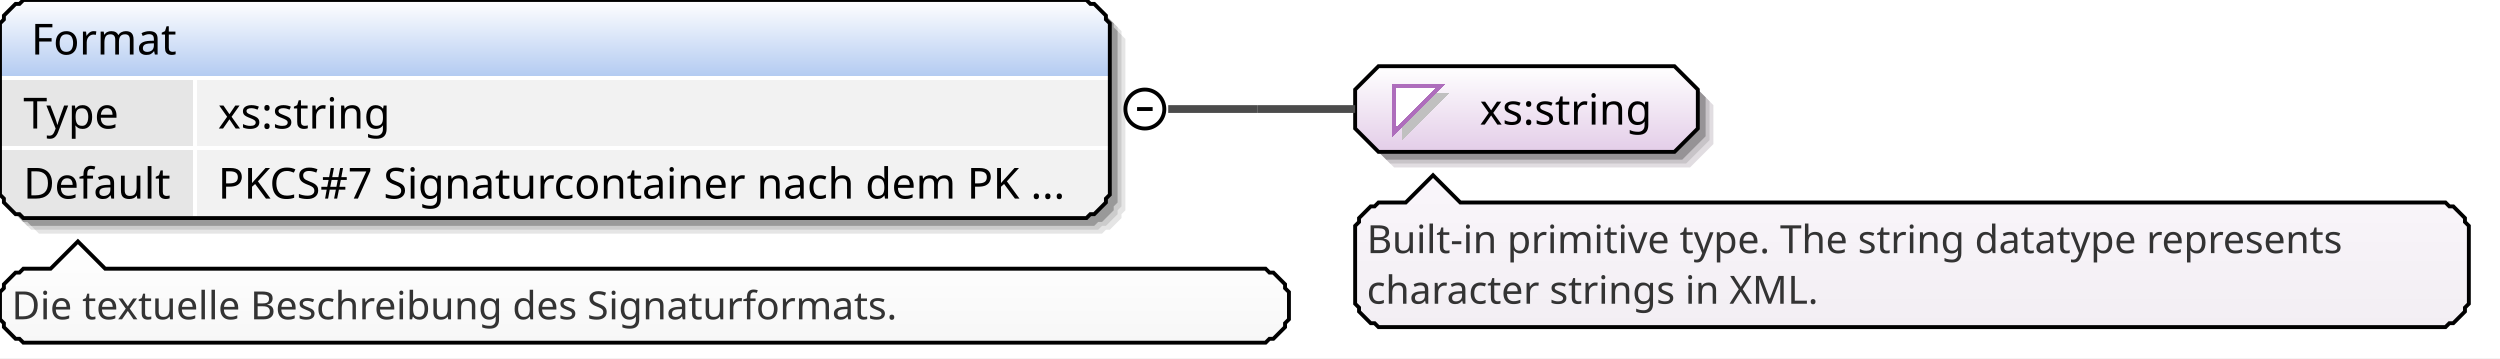
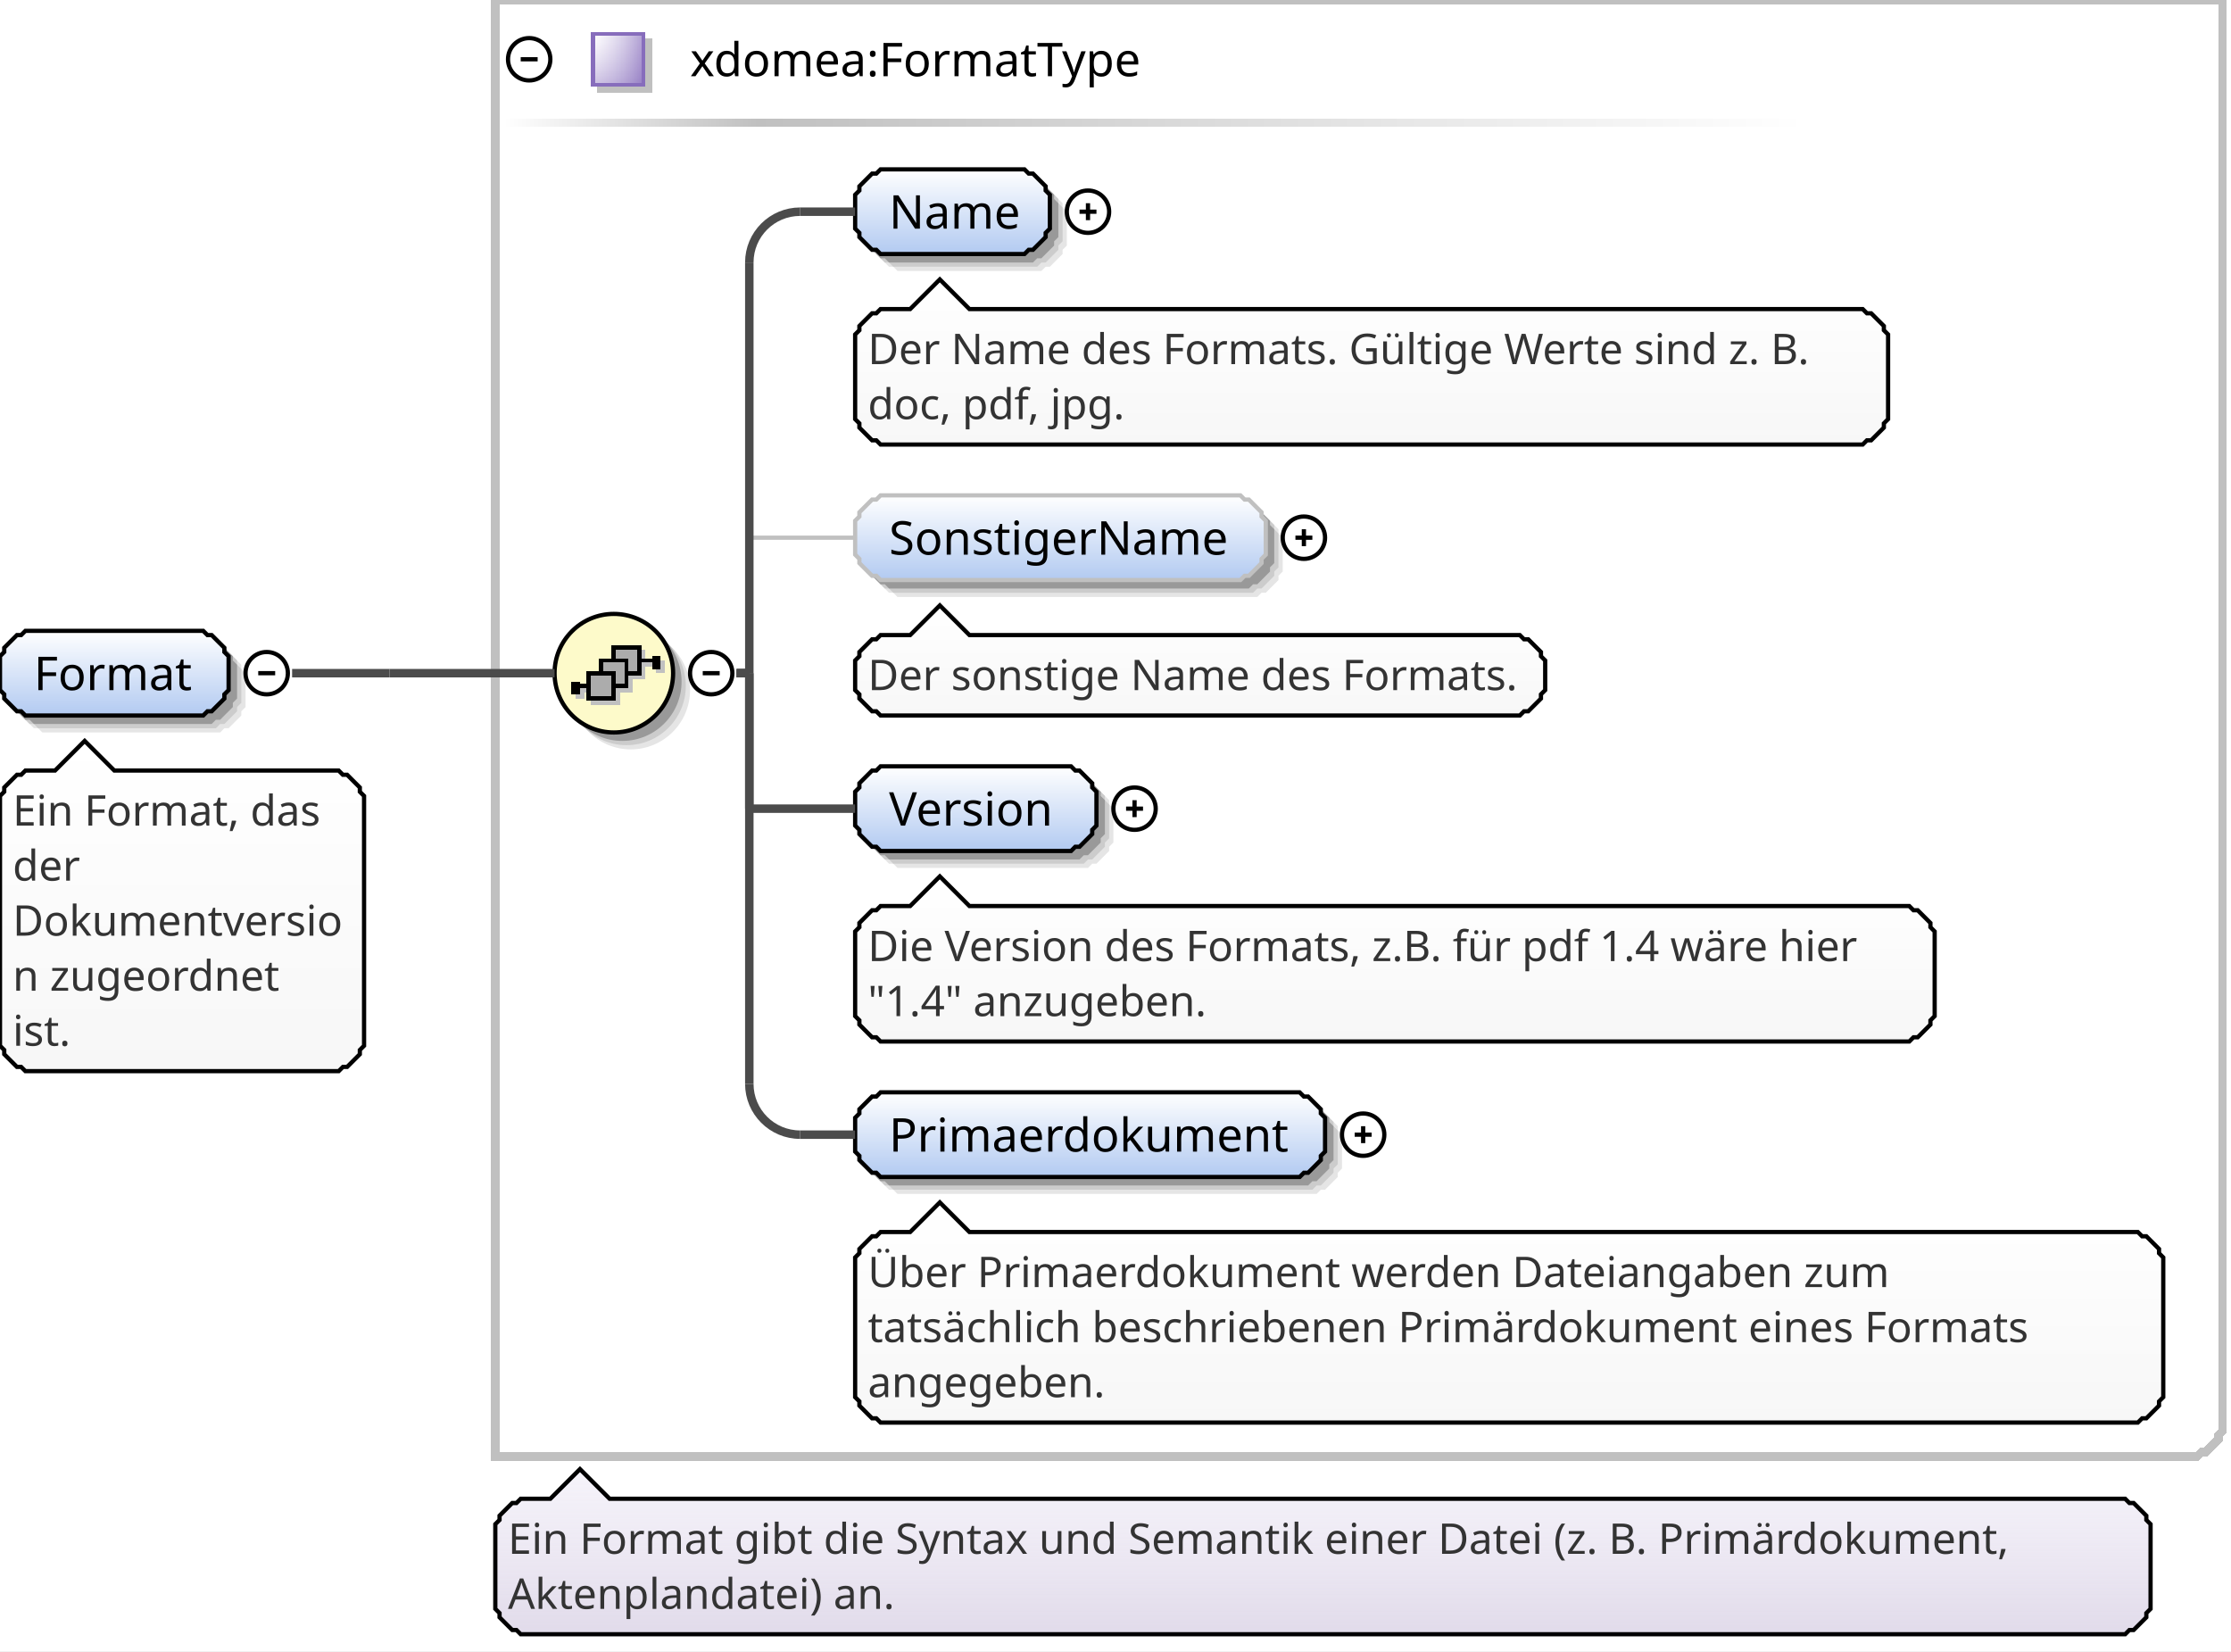
- <svg xmlns="http://www.w3.org/2000/svg" color-interpolation="auto" color-rendering="auto" fill="black" fill-opacity="1" font-family="'Dialog'" font-size="12" font-style="normal" font-weight="normal" height="92" image-rendering="auto" shape-rendering="auto" stroke="black" stroke-dasharray="none" stroke-dashoffset="0" stroke-linecap="square" stroke-linejoin="miter" stroke-miterlimit="10" stroke-opacity="1" stroke-width="1" text-rendering="auto" width="642">
+ <svg xmlns="http://www.w3.org/2000/svg" color-interpolation="auto" color-rendering="auto" fill="black" fill-opacity="1" font-family="'Dialog'" font-size="12" font-style="normal" font-weight="normal" height="390" image-rendering="auto" shape-rendering="auto" stroke="black" stroke-dasharray="none" stroke-dashoffset="0" stroke-linecap="square" stroke-linejoin="miter" stroke-miterlimit="10" stroke-opacity="1" stroke-width="1" text-rendering="auto" width="527">
  <defs id="genericDefs" />
  <g>
    <defs id="defs1">
-       <linearGradient gradientUnits="userSpaceOnUse" id="linearGradient1" spreadMethod="pad" x1="0" x2="0" y1="0" y2="20">
-         <stop offset="0%" stop-color="white" stop-opacity="1" />
-         <stop offset="100%" stop-color="rgb(178,202,241)" stop-opacity="1" />
-       </linearGradient>
-       <linearGradient gradientUnits="userSpaceOnUse" id="linearGradient2" spreadMethod="pad" x1="348" x2="348" y1="17" y2="39">
-         <stop offset="0%" stop-color="white" stop-opacity="1" />
-         <stop offset="100%" stop-color="rgb(227,205,232)" stop-opacity="1" />
-       </linearGradient>
-       <linearGradient gradientUnits="userSpaceOnUse" id="linearGradient3" spreadMethod="pad" x1="348" x2="348" y1="45" y2="84">
-         <stop offset="0%" stop-color="rgb(250,246,251)" stop-opacity="1" />
-         <stop offset="100%" stop-color="rgb(242,238,243)" stop-opacity="1" />
-       </linearGradient>
-       <linearGradient gradientUnits="userSpaceOnUse" id="linearGradient4" spreadMethod="pad" x1="0" x2="0" y1="62" y2="88">
+       <linearGradient gradientUnits="userSpaceOnUse" id="linearGradient1" spreadMethod="pad" x1="0" x2="0" y1="149" y2="169">
+         <stop offset="0%" stop-color="white" stop-opacity="1" />
+         <stop offset="100%" stop-color="rgb(178,202,241)" stop-opacity="1" />
+       </linearGradient>
+       <linearGradient gradientUnits="userSpaceOnUse" id="linearGradient2" spreadMethod="pad" x1="179" x2="426" y1="28" y2="28">
+         <stop offset="0%" stop-color="silver" stop-opacity="1" />
+         <stop offset="100%" stop-color="white" stop-opacity="1" />
+       </linearGradient>
+       <linearGradient gradientUnits="userSpaceOnUse" id="linearGradient3" spreadMethod="pad" x1="119" x2="179" y1="28" y2="28">
+         <stop offset="0%" stop-color="white" stop-opacity="1" />
+         <stop offset="100%" stop-color="silver" stop-opacity="1" />
+       </linearGradient>
+       <linearGradient gradientUnits="userSpaceOnUse" id="linearGradient4" spreadMethod="pad" x1="140" x2="140" y1="8" y2="20">
+         <stop offset="0%" stop-color="rgb(255,255,255)" stop-opacity="0.353" />
+         <stop offset="100%" stop-color="rgb(135,109,188)" stop-opacity="0.667" />
+       </linearGradient>
+       <linearGradient gradientUnits="userSpaceOnUse" id="linearGradient5" spreadMethod="pad" x1="140" x2="152" y1="8" y2="8">
+         <stop offset="0%" stop-color="rgb(255,255,255)" stop-opacity="0.353" />
+         <stop offset="100%" stop-color="rgb(135,109,188)" stop-opacity="0.667" />
+       </linearGradient>
+       <linearGradient gradientUnits="userSpaceOnUse" id="linearGradient6" spreadMethod="pad" x1="131" x2="131" y1="145" y2="173">
+         <stop offset="0%" stop-color="rgb(253,250,202)" stop-opacity="1" />
+         <stop offset="100%" stop-color="rgb(253,250,202)" stop-opacity="1" />
+       </linearGradient>
+       <linearGradient gradientUnits="userSpaceOnUse" id="linearGradient7" spreadMethod="pad" x1="202" x2="202" y1="117" y2="137">
+         <stop offset="0%" stop-color="white" stop-opacity="1" />
+         <stop offset="100%" stop-color="rgb(178,202,241)" stop-opacity="1" />
+       </linearGradient>
+       <linearGradient gradientUnits="userSpaceOnUse" id="linearGradient8" spreadMethod="pad" x1="202" x2="202" y1="143" y2="169">
+         <stop offset="0%" stop-color="white" stop-opacity="1" />
+         <stop offset="100%" stop-color="rgb(247,247,247)" stop-opacity="1" />
+       </linearGradient>
+       <linearGradient gradientUnits="userSpaceOnUse" id="linearGradient9" spreadMethod="pad" x1="202" x2="202" y1="40" y2="60">
+         <stop offset="0%" stop-color="white" stop-opacity="1" />
+         <stop offset="100%" stop-color="rgb(178,202,241)" stop-opacity="1" />
+       </linearGradient>
+       <linearGradient gradientUnits="userSpaceOnUse" id="linearGradient10" spreadMethod="pad" x1="202" x2="202" y1="66" y2="105">
+         <stop offset="0%" stop-color="white" stop-opacity="1" />
+         <stop offset="100%" stop-color="rgb(247,247,247)" stop-opacity="1" />
+       </linearGradient>
+       <linearGradient gradientUnits="userSpaceOnUse" id="linearGradient11" spreadMethod="pad" x1="202" x2="202" y1="181" y2="201">
+         <stop offset="0%" stop-color="white" stop-opacity="1" />
+         <stop offset="100%" stop-color="rgb(178,202,241)" stop-opacity="1" />
+       </linearGradient>
+       <linearGradient gradientUnits="userSpaceOnUse" id="linearGradient12" spreadMethod="pad" x1="202" x2="202" y1="207" y2="246">
+         <stop offset="0%" stop-color="white" stop-opacity="1" />
+         <stop offset="100%" stop-color="rgb(247,247,247)" stop-opacity="1" />
+       </linearGradient>
+       <linearGradient gradientUnits="userSpaceOnUse" id="linearGradient13" spreadMethod="pad" x1="202" x2="202" y1="258" y2="278">
+         <stop offset="0%" stop-color="white" stop-opacity="1" />
+         <stop offset="100%" stop-color="rgb(178,202,241)" stop-opacity="1" />
+       </linearGradient>
+       <linearGradient gradientUnits="userSpaceOnUse" id="linearGradient14" spreadMethod="pad" x1="202" x2="202" y1="284" y2="336">
+         <stop offset="0%" stop-color="white" stop-opacity="1" />
+         <stop offset="100%" stop-color="rgb(247,247,247)" stop-opacity="1" />
+       </linearGradient>
+       <linearGradient gradientUnits="userSpaceOnUse" id="linearGradient15" spreadMethod="pad" x1="117" x2="117" y1="347" y2="386">
+         <stop offset="0%" stop-color="rgb(232,226,242)" stop-opacity="0.392" />
+         <stop offset="100%" stop-color="rgb(225,219,234)" stop-opacity="1" />
+       </linearGradient>
+       <linearGradient gradientUnits="userSpaceOnUse" id="linearGradient16" spreadMethod="pad" x1="0" x2="0" y1="175" y2="253">
        <stop offset="0%" stop-color="white" stop-opacity="1" />
        <stop offset="100%" stop-color="rgb(247,247,247)" stop-opacity="1" />
      </linearGradient>
      <clipPath clipPathUnits="userSpaceOnUse" id="clipPath1">
-         <path d="M0 0 L642 0 L642 92 L0 92 L0 0 Z" />
+         <path d="M0 0 L527 0 L527 390 L0 390 L0 0 Z" />
      </clipPath>
    </defs>
    <g fill="white" stroke="white" text-rendering="optimizeLegibility">
-       <rect clip-path="url(#clipPath1)" height="92" stroke="none" width="642" x="0" y="0" />
+       <rect clip-path="url(#clipPath1)" height="390" stroke="none" width="527" x="0" y="0" />
    </g>
    <g fill="rgb(229,229,229)" font-family="sans-serif" font-size="11" stroke="rgb(229,229,229)" text-rendering="optimizeLegibility">
-       <polygon clip-path="url(#clipPath1)" points=" 4 10 5 9 5 8 6 7 7 6 8 5 9 5 10 4 283 4 284 5 285 5 286 6 287 7 288 8 288 9 289 10 289 54 288 55 288 56 287 57 286 58 285 59 284 59 283 60 10 60 9 59 8 59 7 58 6 57 5 56 5 55 4 54" stroke="none" />
-       <polygon clip-path="url(#clipPath1)" fill="rgb(204,204,204)" points=" 3 9 4 8 4 7 5 6 6 5 7 4 8 4 9 3 282 3 283 4 284 4 285 5 286 6 287 7 287 8 288 9 288 53 287 54 287 55 286 56 285 57 284 58 283 58 282 59 9 59 8 58 7 58 6 57 5 56 4 55 4 54 3 53" stroke="none" />
-       <polygon clip-path="url(#clipPath1)" fill="rgb(153,153,153)" points=" 2 8 3 7 3 6 4 5 5 4 6 3 7 3 8 2 281 2 282 3 283 3 284 4 285 5 286 6 286 7 287 8 287 52 286 53 286 54 285 55 284 56 283 57 282 57 281 58 8 58 7 57 6 57 5 56 4 55 3 54 3 53 2 52" stroke="none" />
+       <polygon clip-path="url(#clipPath1)" points=" 4 159 5 158 5 157 6 156 7 155 8 154 9 154 10 153 52 153 53 154 54 154 55 155 56 156 57 157 57 158 58 159 58 167 57 168 57 169 56 170 55 171 54 172 53 172 52 173 10 173 9 172 8 172 7 171 6 170 5 169 5 168 4 167" stroke="none" />
+       <polygon clip-path="url(#clipPath1)" fill="rgb(204,204,204)" points=" 3 158 4 157 4 156 5 155 6 154 7 153 8 153 9 152 51 152 52 153 53 153 54 154 55 155 56 156 56 157 57 158 57 166 56 167 56 168 55 169 54 170 53 171 52 171 51 172 9 172 8 171 7 171 6 170 5 169 4 168 4 167 3 166" stroke="none" />
+       <polygon clip-path="url(#clipPath1)" fill="rgb(153,153,153)" points=" 2 157 3 156 3 155 4 154 5 153 6 152 7 152 8 151 50 151 51 152 52 152 53 153 54 154 55 155 55 156 56 157 56 165 55 166 55 167 54 168 53 169 52 170 51 170 50 171 8 171 7 170 6 170 5 169 4 168 3 167 3 166 2 165" stroke="none" />
    </g>
    <g fill="url(#linearGradient1)" font-family="sans-serif" font-size="11" shape-rendering="crispEdges" stroke="url(#linearGradient1)" text-rendering="geometricPrecision">
-       <polygon clip-path="url(#clipPath1)" points=" 0 6 1 5 1 4 2 3 3 2 4 1 5 1 6 0 279 0 280 1 281 1 282 2 283 3 284 4 284 5 285 6 285 20 284 20 284 20 283 20 282 20 281 20 280 20 279 20 6 20 5 20 4 20 3 20 2 20 1 20 1 20 0 20" stroke="none" />
-       <polygon clip-path="url(#clipPath1)" fill="rgb(230,230,230)" points=" 0 20 1 20 1 20 2 20 3 20 4 20 5 20 6 20 50 20 50 20 50 20 50 20 50 20 50 20 50 20 50 20 50 50 50 51 50 52 50 53 50 54 50 55 50 55 50 56 6 56 5 55 4 55 3 54 2 53 1 52 1 51 0 50" stroke="none" />
-       <polygon clip-path="url(#clipPath1)" fill="rgb(242,242,242)" points=" 50 20 50 20 50 20 50 20 50 20 50 20 50 20 50 20 279 20 280 20 281 20 282 20 283 20 284 20 284 20 285 20 285 50 284 51 284 52 283 53 282 54 281 55 280 55 279 56 50 56 50 55 50 55 50 54 50 53 50 52 50 51 50 50" stroke="none" />
-       <line clip-path="url(#clipPath1)" fill="none" stroke="white" x1="0" x2="284" y1="20" y2="20" />
-       <text clip-path="url(#clipPath1)" fill="black" stroke="none" x="6" xml:space="preserve" y="33">Type</text>
-       <text clip-path="url(#clipPath1)" fill="black" stroke="none" x="56" xml:space="preserve" y="33">xs:string</text>
-       <line clip-path="url(#clipPath1)" fill="none" stroke="white" x1="0" x2="284" y1="38" y2="38" />
-       <text clip-path="url(#clipPath1)" fill="black" stroke="none" x="6" xml:space="preserve" y="51">Default</text>
-       <text clip-path="url(#clipPath1)" fill="black" stroke="none" x="56" xml:space="preserve" y="51">PKCS#7 Signaturcontainer nach dem PK ...</text>
-       <line clip-path="url(#clipPath1)" fill="none" stroke="white" x1="50" x2="50" y1="20" y2="55" />
-     </g>
-     <g font-family="sans-serif" font-size="11" stroke-linecap="butt" text-rendering="optimizeLegibility">
-       <polygon clip-path="url(#clipPath1)" fill="none" points=" 0 6 1 5 1 4 2 3 3 2 4 1 5 1 6 0 279 0 280 1 281 1 282 2 283 3 284 4 284 5 285 6 285 50 284 51 284 52 283 53 282 54 281 55 280 55 279 56 6 56 5 55 4 55 3 54 2 53 1 52 1 51 0 50" />
-       <text clip-path="url(#clipPath1)" shape-rendering="crispEdges" stroke="none" text-rendering="geometricPrecision" x="8" xml:space="preserve" y="14">Format</text>
-       <circle clip-path="url(#clipPath1)" cx="294" cy="28" fill="none" r="5" />
-       <line clip-path="url(#clipPath1)" fill="none" x1="292" x2="296" y1="28" y2="28" />
-       <polygon clip-path="url(#clipPath1)" fill="rgb(225,221,225)" points=" 352 27 352 37 358 43 434 43 440 37 440 27 434 21 358 21" stroke="none" />
-       <polygon clip-path="url(#clipPath1)" fill="rgb(200,196,200)" points=" 351 26 351 36 357 42 433 42 439 36 439 26 433 20 357 20" stroke="none" />
-       <polygon clip-path="url(#clipPath1)" fill="rgb(150,147,150)" points=" 350 25 350 35 356 41 432 41 438 35 438 25 432 19 356 19" stroke="none" />
-     </g>
-     <g fill="url(#linearGradient2)" font-family="sans-serif" font-size="11" shape-rendering="crispEdges" stroke="url(#linearGradient2)" stroke-linecap="butt" text-rendering="geometricPrecision">
-       <polygon clip-path="url(#clipPath1)" points=" 348 23 348 33 354 39 430 39 436 33 436 23 430 17 354 17" stroke="none" />
-     </g>
-     <g font-family="sans-serif" font-size="11" stroke-linecap="butt" text-rendering="optimizeLegibility">
-       <polygon clip-path="url(#clipPath1)" fill="none" points=" 348 23 348 33 354 39 430 39 436 33 436 23 430 17 354 17" />
+       <polygon clip-path="url(#clipPath1)" points=" 0 155 1 154 1 153 2 152 3 151 4 150 5 150 6 149 48 149 49 150 50 150 51 151 52 152 53 153 53 154 54 155 54 163 53 164 53 165 52 166 51 167 50 168 49 168 48 169 6 169 5 168 4 168 3 167 2 166 1 165 1 164 0 163" stroke="none" />
+     </g>
+     <g font-family="sans-serif" font-size="11" stroke-linecap="butt" text-rendering="optimizeLegibility">
+       <polygon clip-path="url(#clipPath1)" fill="none" points=" 0 155 1 154 1 153 2 152 3 151 4 150 5 150 6 149 48 149 49 150 50 150 51 151 52 152 53 153 53 154 54 155 54 163 53 164 53 165 52 166 51 167 50 168 49 168 48 169 6 169 5 168 4 168 3 167 2 166 1 165 1 164 0 163" />
+       <text clip-path="url(#clipPath1)" shape-rendering="crispEdges" stroke="none" text-rendering="geometricPrecision" x="8" xml:space="preserve" y="163">Format</text>
+       <circle clip-path="url(#clipPath1)" cx="63" cy="159" fill="none" r="5" />
+       <line clip-path="url(#clipPath1)" fill="none" x1="61" x2="65" y1="159" y2="159" />
+     </g>
+     <g fill="white" font-family="sans-serif" font-size="11" shape-rendering="crispEdges" stroke="white" stroke-linecap="butt" stroke-width="2" text-rendering="geometricPrecision">
+       <polygon clip-path="url(#clipPath1)" points=" 117 0 525 0 525 338 524 339 524 340 523 341 522 342 521 343 520 343 519 344 117 344" stroke="none" />
+       <polygon clip-path="url(#clipPath1)" fill="none" points=" 117 0 525 0 525 338 524 339 524 340 523 341 522 342 521 343 520 343 519 344 117 344" stroke="silver" />
+       <rect clip-path="url(#clipPath1)" fill="url(#linearGradient2)" height="2" stroke="none" width="247" x="179" y="28" />
+       <rect clip-path="url(#clipPath1)" fill="url(#linearGradient3)" height="2" stroke="none" width="60" x="119" y="28" />
+       <rect clip-path="url(#clipPath1)" fill="silver" height="13" stroke="none" stroke-width="1" width="13" x="141" y="9" />
+       <rect clip-path="url(#clipPath1)" height="12" stroke="none" stroke-width="1" width="12" x="140" y="8" />
+       <rect clip-path="url(#clipPath1)" fill="url(#linearGradient4)" height="12" stroke="none" stroke-width="1" width="12" x="140" y="8" />
+       <rect clip-path="url(#clipPath1)" fill="url(#linearGradient5)" height="12" stroke="none" stroke-width="1" width="12" x="140" y="8" />
+       <rect clip-path="url(#clipPath1)" fill="none" height="12" stroke="rgb(135,109,188)" stroke-width="1" width="12" x="140" y="8" />
+       <text clip-path="url(#clipPath1)" fill="black" stroke="none" stroke-width="1" x="163" xml:space="preserve" y="18">xdomea:FormatType</text>
+     </g>
+     <g font-family="sans-serif" font-size="11" stroke-linecap="butt" text-rendering="optimizeLegibility">
+       <circle clip-path="url(#clipPath1)" cx="125" cy="14" fill="none" r="5" />
+       <line clip-path="url(#clipPath1)" fill="none" x1="123" x2="127" y1="14" y2="14" />
+       <circle clip-path="url(#clipPath1)" cx="149" cy="163" fill="rgb(229,229,229)" r="14" stroke="none" />
+       <circle clip-path="url(#clipPath1)" cx="148" cy="162" fill="rgb(204,204,204)" r="14" stroke="none" />
+       <circle clip-path="url(#clipPath1)" cx="147" cy="161" fill="rgb(153,153,153)" r="14" stroke="none" />
+     </g>
+     <g fill="url(#linearGradient6)" font-family="sans-serif" font-size="11" shape-rendering="crispEdges" stroke="url(#linearGradient6)" stroke-linecap="butt" text-rendering="geometricPrecision">
+       <circle clip-path="url(#clipPath1)" cx="145" cy="159" r="14" stroke="none" />
+     </g>
+     <g font-family="sans-serif" font-size="11" stroke-linecap="butt" text-rendering="optimizeLegibility">
+       <circle clip-path="url(#clipPath1)" cx="145" cy="159" fill="none" r="14" />
    </g>
    <g fill="silver" font-family="sans-serif" font-size="11" shape-rendering="crispEdges" stroke="silver" stroke-linecap="butt" text-rendering="geometricPrecision">
-       <polygon clip-path="url(#clipPath1)" points=" 360 24 372 24 360 36" stroke="none" />
-       <polygon clip-path="url(#clipPath1)" fill="white" points=" 358 22 370 22 358 34" stroke="none" />
-       <polygon clip-path="url(#clipPath1)" fill="none" points=" 358 22 370 22 358 34" stroke="rgb(174,109,188)" />
-       <text clip-path="url(#clipPath1)" fill="black" stroke="none" x="380" xml:space="preserve" y="32">xs:string</text>
-       <polygon clip-path="url(#clipPath1)" fill="url(#linearGradient3)" points=" 348 58 349 57 349 56 350 55 351 54 352 53 353 53 354 52 361 52 368 45 375 52 628 52 629 53 630 53 631 54 632 55 633 56 633 57 634 58 634 78 633 79 633 80 632 81 631 82 630 83 629 83 628 84 354 84 353 83 352 83 351 82 350 81 349 80 349 79 348 78" stroke="none" />
-     </g>
-     <g font-family="sans-serif" font-size="11" stroke-linecap="butt" text-rendering="optimizeLegibility">
-       <polygon clip-path="url(#clipPath1)" fill="none" points=" 348 58 349 57 349 56 350 55 351 54 352 53 353 53 354 52 361 52 368 45 375 52 628 52 629 53 630 53 631 54 632 55 633 56 633 57 634 58 634 78 633 79 633 80 632 81 631 82 630 83 629 83 628 84 354 84 353 83 352 83 351 82 350 81 349 80 349 79 348 78" />
-     </g>
-     <g fill="rgb(51,51,51)" font-family="sans-serif" font-size="10" shape-rendering="crispEdges" stroke="rgb(51,51,51)" stroke-linecap="butt" text-rendering="geometricPrecision">
-       <text clip-path="url(#clipPath1)" stroke="none" x="351" xml:space="preserve" y="65">Built-in primitive type. The string datatype represents </text>
-       <text clip-path="url(#clipPath1)" stroke="none" x="351" xml:space="preserve" y="78">character strings in XML.</text>
-     </g>
-     <g fill="rgb(75,75,75)" font-family="sans-serif" font-size="11" stroke="rgb(75,75,75)" stroke-linecap="butt" stroke-width="2" text-rendering="optimizeLegibility">
-       <line clip-path="url(#clipPath1)" fill="none" x1="300" x2="323" y1="28" y2="28" />
-       <line clip-path="url(#clipPath1)" fill="none" x1="323" x2="323" y1="28" y2="28" />
-       <line clip-path="url(#clipPath1)" fill="none" x1="323" x2="348" y1="28" y2="28" />
-     </g>
-     <g fill="url(#linearGradient4)" font-family="sans-serif" font-size="11" shape-rendering="crispEdges" stroke="url(#linearGradient4)" stroke-linecap="butt" text-rendering="geometricPrecision">
-       <polygon clip-path="url(#clipPath1)" points=" 0 75 1 74 1 73 2 72 3 71 4 70 5 70 6 69 13 69 20 62 27 69 325 69 326 70 327 70 328 71 329 72 330 73 330 74 331 75 331 82 330 83 330 84 329 85 328 86 327 87 326 87 325 88 6 88 5 87 4 87 3 86 2 85 1 84 1 83 0 82" stroke="none" />
-     </g>
-     <g font-family="sans-serif" font-size="11" stroke-linecap="butt" text-rendering="optimizeLegibility">
-       <polygon clip-path="url(#clipPath1)" fill="none" points=" 0 75 1 74 1 73 2 72 3 71 4 70 5 70 6 69 13 69 20 62 27 69 325 69 326 70 327 70 328 71 329 72 330 73 330 74 331 75 331 82 330 83 330 84 329 85 328 86 327 87 326 87 325 88 6 88 5 87 4 87 3 86 2 85 1 84 1 83 0 82" />
-     </g>
-     <g fill="rgb(51,51,51)" font-family="sans-serif" font-size="10" shape-rendering="crispEdges" stroke="rgb(51,51,51)" stroke-linecap="butt" text-rendering="geometricPrecision">
-       <text clip-path="url(#clipPath1)" stroke="none" x="3" xml:space="preserve" y="82">Die textuelle Beschreibung des Signaturformats.</text>
+       <line clip-path="url(#clipPath1)" fill="none" x1="152" x2="156" y1="157" y2="157" />
+       <rect clip-path="url(#clipPath1)" height="3" stroke="none" width="2" x="155" y="156" />
+       <rect clip-path="url(#clipPath1)" height="6" stroke="none" width="6" x="146" y="154" />
+       <rect clip-path="url(#clipPath1)" fill="none" height="6" width="6" x="146" y="154" />
+       <rect clip-path="url(#clipPath1)" height="6" stroke="none" width="6" x="143" y="157" />
+       <rect clip-path="url(#clipPath1)" fill="none" height="6" width="6" x="143" y="157" />
+       <rect clip-path="url(#clipPath1)" height="6" stroke="none" width="6" x="140" y="160" />
+       <rect clip-path="url(#clipPath1)" fill="none" height="6" width="6" x="140" y="160" />
+       <line clip-path="url(#clipPath1)" fill="none" x1="140" x2="136" y1="163" y2="163" />
+       <rect clip-path="url(#clipPath1)" height="3" stroke="none" width="2" x="136" y="162" />
+       <line clip-path="url(#clipPath1)" fill="none" stroke="black" x1="151" x2="155" y1="156" y2="156" />
+       <rect clip-path="url(#clipPath1)" fill="black" height="3" stroke="none" width="2" x="154" y="155" />
+       <rect clip-path="url(#clipPath1)" fill="rgb(172,172,172)" height="6" stroke="none" width="6" x="145" y="153" />
+       <rect clip-path="url(#clipPath1)" fill="none" height="6" stroke="black" width="6" x="145" y="153" />
+       <rect clip-path="url(#clipPath1)" fill="rgb(172,172,172)" height="6" stroke="none" width="6" x="142" y="156" />
+       <rect clip-path="url(#clipPath1)" fill="none" height="6" stroke="black" width="6" x="142" y="156" />
+       <rect clip-path="url(#clipPath1)" fill="rgb(172,172,172)" height="6" stroke="none" width="6" x="139" y="159" />
+       <rect clip-path="url(#clipPath1)" fill="none" height="6" stroke="black" width="6" x="139" y="159" />
+       <line clip-path="url(#clipPath1)" fill="none" stroke="black" x1="139" x2="135" y1="162" y2="162" />
+       <rect clip-path="url(#clipPath1)" fill="black" height="3" stroke="none" width="2" x="135" y="161" />
+     </g>
+     <g font-family="sans-serif" font-size="11" stroke-linecap="butt" text-rendering="optimizeLegibility">
+       <circle clip-path="url(#clipPath1)" cx="168" cy="159" fill="none" r="5" />
+       <line clip-path="url(#clipPath1)" fill="none" x1="166" x2="170" y1="159" y2="159" />
+       <polygon clip-path="url(#clipPath1)" fill="rgb(229,229,229)" points=" 206 127 207 126 207 125 208 124 209 123 210 122 211 122 212 121 297 121 298 122 299 122 300 123 301 124 302 125 302 126 303 127 303 135 302 136 302 137 301 138 300 139 299 140 298 140 297 141 212 141 211 140 210 140 209 139 208 138 207 137 207 136 206 135" stroke="none" />
+       <polygon clip-path="url(#clipPath1)" fill="rgb(204,204,204)" points=" 205 126 206 125 206 124 207 123 208 122 209 121 210 121 211 120 296 120 297 121 298 121 299 122 300 123 301 124 301 125 302 126 302 134 301 135 301 136 300 137 299 138 298 139 297 139 296 140 211 140 210 139 209 139 208 138 207 137 206 136 206 135 205 134" stroke="none" />
+       <polygon clip-path="url(#clipPath1)" fill="rgb(153,153,153)" points=" 204 125 205 124 205 123 206 122 207 121 208 120 209 120 210 119 295 119 296 120 297 120 298 121 299 122 300 123 300 124 301 125 301 133 300 134 300 135 299 136 298 137 297 138 296 138 295 139 210 139 209 138 208 138 207 137 206 136 205 135 205 134 204 133" stroke="none" />
+     </g>
+     <g fill="url(#linearGradient7)" font-family="sans-serif" font-size="11" shape-rendering="crispEdges" stroke="url(#linearGradient7)" stroke-linecap="butt" text-rendering="geometricPrecision">
+       <polygon clip-path="url(#clipPath1)" points=" 202 123 203 122 203 121 204 120 205 119 206 118 207 118 208 117 293 117 294 118 295 118 296 119 297 120 298 121 298 122 299 123 299 131 298 132 298 133 297 134 296 135 295 136 294 136 293 137 208 137 207 136 206 136 205 135 204 134 203 133 203 132 202 131" stroke="none" />
+     </g>
+     <g fill="silver" font-family="sans-serif" font-size="11" stroke="silver" stroke-linecap="butt" text-rendering="optimizeLegibility">
+       <polygon clip-path="url(#clipPath1)" fill="none" points=" 202 123 203 122 203 121 204 120 205 119 206 118 207 118 208 117 293 117 294 118 295 118 296 119 297 120 298 121 298 122 299 123 299 131 298 132 298 133 297 134 296 135 295 136 294 136 293 137 208 137 207 136 206 136 205 135 204 134 203 133 203 132 202 131" />
+     </g>
+     <g font-family="sans-serif" font-size="11" shape-rendering="crispEdges" stroke-linecap="butt" text-rendering="geometricPrecision">
+       <text clip-path="url(#clipPath1)" stroke="none" x="210" xml:space="preserve" y="131">SonstigerName</text>
+       <circle clip-path="url(#clipPath1)" cx="308" cy="127" fill="none" r="5" shape-rendering="auto" text-rendering="optimizeLegibility" />
+       <line clip-path="url(#clipPath1)" fill="none" shape-rendering="auto" text-rendering="optimizeLegibility" x1="306" x2="310" y1="127" y2="127" />
+       <line clip-path="url(#clipPath1)" fill="none" shape-rendering="auto" text-rendering="optimizeLegibility" x1="308" x2="308" y1="125" y2="129" />
+       <polygon clip-path="url(#clipPath1)" fill="url(#linearGradient8)" points=" 202 156 203 155 203 154 204 153 205 152 206 151 207 151 208 150 215 150 222 143 229 150 359 150 360 151 361 151 362 152 363 153 364 154 364 155 365 156 365 163 364 164 364 165 363 166 362 167 361 168 360 168 359 169 208 169 207 168 206 168 205 167 204 166 203 165 203 164 202 163" stroke="none" />
+       <polygon clip-path="url(#clipPath1)" fill="none" points=" 202 156 203 155 203 154 204 153 205 152 206 151 207 151 208 150 215 150 222 143 229 150 359 150 360 151 361 151 362 152 363 153 364 154 364 155 365 156 365 163 364 164 364 165 363 166 362 167 361 168 360 168 359 169 208 169 207 168 206 168 205 167 204 166 203 165 203 164 202 163" shape-rendering="auto" text-rendering="optimizeLegibility" />
+       <text clip-path="url(#clipPath1)" fill="rgb(51,51,51)" font-size="10" stroke="none" x="205" xml:space="preserve" y="163">Der sonstige Name des Formats.</text>
+     </g>
+     <g fill="silver" font-family="sans-serif" font-size="11" stroke="silver" stroke-linecap="butt" text-rendering="optimizeLegibility">
+       <line clip-path="url(#clipPath1)" fill="none" x1="174" x2="177" y1="159" y2="159" />
+       <line clip-path="url(#clipPath1)" fill="none" x1="177" x2="177" y1="127" y2="159" />
+       <line clip-path="url(#clipPath1)" fill="none" x1="177" x2="202" y1="127" y2="127" />
+       <polygon clip-path="url(#clipPath1)" fill="rgb(229,229,229)" points=" 206 50 207 49 207 48 208 47 209 46 210 45 211 45 212 44 246 44 247 45 248 45 249 46 250 47 251 48 251 49 252 50 252 58 251 59 251 60 250 61 249 62 248 63 247 63 246 64 212 64 211 63 210 63 209 62 208 61 207 60 207 59 206 58" stroke="none" />
+       <polygon clip-path="url(#clipPath1)" fill="rgb(204,204,204)" points=" 205 49 206 48 206 47 207 46 208 45 209 44 210 44 211 43 245 43 246 44 247 44 248 45 249 46 250 47 250 48 251 49 251 57 250 58 250 59 249 60 248 61 247 62 246 62 245 63 211 63 210 62 209 62 208 61 207 60 206 59 206 58 205 57" stroke="none" />
+       <polygon clip-path="url(#clipPath1)" fill="rgb(153,153,153)" points=" 204 48 205 47 205 46 206 45 207 44 208 43 209 43 210 42 244 42 245 43 246 43 247 44 248 45 249 46 249 47 250 48 250 56 249 57 249 58 248 59 247 60 246 61 245 61 244 62 210 62 209 61 208 61 207 60 206 59 205 58 205 57 204 56" stroke="none" />
+     </g>
+     <g fill="url(#linearGradient9)" font-family="sans-serif" font-size="11" shape-rendering="crispEdges" stroke="url(#linearGradient9)" stroke-linecap="butt" text-rendering="geometricPrecision">
+       <polygon clip-path="url(#clipPath1)" points=" 202 46 203 45 203 44 204 43 205 42 206 41 207 41 208 40 242 40 243 41 244 41 245 42 246 43 247 44 247 45 248 46 248 54 247 55 247 56 246 57 245 58 244 59 243 59 242 60 208 60 207 59 206 59 205 58 204 57 203 56 203 55 202 54" stroke="none" />
+     </g>
+     <g font-family="sans-serif" font-size="11" stroke-linecap="butt" text-rendering="optimizeLegibility">
+       <polygon clip-path="url(#clipPath1)" fill="none" points=" 202 46 203 45 203 44 204 43 205 42 206 41 207 41 208 40 242 40 243 41 244 41 245 42 246 43 247 44 247 45 248 46 248 54 247 55 247 56 246 57 245 58 244 59 243 59 242 60 208 60 207 59 206 59 205 58 204 57 203 56 203 55 202 54" />
+       <text clip-path="url(#clipPath1)" shape-rendering="crispEdges" stroke="none" text-rendering="geometricPrecision" x="210" xml:space="preserve" y="54">Name</text>
+       <circle clip-path="url(#clipPath1)" cx="257" cy="50" fill="none" r="5" />
+       <line clip-path="url(#clipPath1)" fill="none" x1="255" x2="259" y1="50" y2="50" />
+       <line clip-path="url(#clipPath1)" fill="none" x1="257" x2="257" y1="48" y2="52" />
+     </g>
+     <g fill="url(#linearGradient10)" font-family="sans-serif" font-size="11" shape-rendering="crispEdges" stroke="url(#linearGradient10)" stroke-linecap="butt" text-rendering="geometricPrecision">
+       <polygon clip-path="url(#clipPath1)" points=" 202 79 203 78 203 77 204 76 205 75 206 74 207 74 208 73 215 73 222 66 229 73 440 73 441 74 442 74 443 75 444 76 445 77 445 78 446 79 446 99 445 100 445 101 444 102 443 103 442 104 441 104 440 105 208 105 207 104 206 104 205 103 204 102 203 101 203 100 202 99" stroke="none" />
+     </g>
+     <g font-family="sans-serif" font-size="11" stroke-linecap="butt" text-rendering="optimizeLegibility">
+       <polygon clip-path="url(#clipPath1)" fill="none" points=" 202 79 203 78 203 77 204 76 205 75 206 74 207 74 208 73 215 73 222 66 229 73 440 73 441 74 442 74 443 75 444 76 445 77 445 78 446 79 446 99 445 100 445 101 444 102 443 103 442 104 441 104 440 105 208 105 207 104 206 104 205 103 204 102 203 101 203 100 202 99" />
+     </g>
+     <g fill="rgb(51,51,51)" font-family="sans-serif" font-size="10" shape-rendering="crispEdges" stroke="rgb(51,51,51)" stroke-linecap="butt" text-rendering="geometricPrecision">
+       <text clip-path="url(#clipPath1)" stroke="none" x="205" xml:space="preserve" y="86">Der Name des Formats. Gültige Werte sind z. B. </text>
+       <text clip-path="url(#clipPath1)" stroke="none" x="205" xml:space="preserve" y="99">doc, pdf, jpg.</text>
+     </g>
+     <g fill="rgb(75,75,75)" font-family="sans-serif" font-size="11" stroke="rgb(75,75,75)" stroke-linecap="butt" stroke-width="2" text-rendering="optimizeLegibility">
+       <line clip-path="url(#clipPath1)" fill="none" x1="174" x2="177" y1="159" y2="159" />
+       <line clip-path="url(#clipPath1)" fill="none" x1="177" x2="177" y1="62" y2="159" />
+       <line clip-path="url(#clipPath1)" fill="none" x1="189" x2="202" y1="50" y2="50" />
+       <path clip-path="url(#clipPath1)" d="M177 62 A12 12 0 0 1 189 50" fill="none" />
+       <polygon clip-path="url(#clipPath1)" fill="rgb(229,229,229)" points=" 206 191 207 190 207 189 208 188 209 187 210 186 211 186 212 185 257 185 258 186 259 186 260 187 261 188 262 189 262 190 263 191 263 199 262 200 262 201 261 202 260 203 259 204 258 204 257 205 212 205 211 204 210 204 209 203 208 202 207 201 207 200 206 199" stroke="none" stroke-width="1" />
+       <polygon clip-path="url(#clipPath1)" fill="rgb(204,204,204)" points=" 205 190 206 189 206 188 207 187 208 186 209 185 210 185 211 184 256 184 257 185 258 185 259 186 260 187 261 188 261 189 262 190 262 198 261 199 261 200 260 201 259 202 258 203 257 203 256 204 211 204 210 203 209 203 208 202 207 201 206 200 206 199 205 198" stroke="none" stroke-width="1" />
+       <polygon clip-path="url(#clipPath1)" fill="rgb(153,153,153)" points=" 204 189 205 188 205 187 206 186 207 185 208 184 209 184 210 183 255 183 256 184 257 184 258 185 259 186 260 187 260 188 261 189 261 197 260 198 260 199 259 200 258 201 257 202 256 202 255 203 210 203 209 202 208 202 207 201 206 200 205 199 205 198 204 197" stroke="none" stroke-width="1" />
+     </g>
+     <g fill="url(#linearGradient11)" font-family="sans-serif" font-size="11" shape-rendering="crispEdges" stroke="url(#linearGradient11)" stroke-linecap="butt" text-rendering="geometricPrecision">
+       <polygon clip-path="url(#clipPath1)" points=" 202 187 203 186 203 185 204 184 205 183 206 182 207 182 208 181 253 181 254 182 255 182 256 183 257 184 258 185 258 186 259 187 259 195 258 196 258 197 257 198 256 199 255 200 254 200 253 201 208 201 207 200 206 200 205 199 204 198 203 197 203 196 202 195" stroke="none" />
+     </g>
+     <g font-family="sans-serif" font-size="11" stroke-linecap="butt" text-rendering="optimizeLegibility">
+       <polygon clip-path="url(#clipPath1)" fill="none" points=" 202 187 203 186 203 185 204 184 205 183 206 182 207 182 208 181 253 181 254 182 255 182 256 183 257 184 258 185 258 186 259 187 259 195 258 196 258 197 257 198 256 199 255 200 254 200 253 201 208 201 207 200 206 200 205 199 204 198 203 197 203 196 202 195" />
+       <text clip-path="url(#clipPath1)" shape-rendering="crispEdges" stroke="none" text-rendering="geometricPrecision" x="210" xml:space="preserve" y="195">Version</text>
+       <circle clip-path="url(#clipPath1)" cx="268" cy="191" fill="none" r="5" />
+       <line clip-path="url(#clipPath1)" fill="none" x1="266" x2="270" y1="191" y2="191" />
+       <line clip-path="url(#clipPath1)" fill="none" x1="268" x2="268" y1="189" y2="193" />
+     </g>
+     <g fill="url(#linearGradient12)" font-family="sans-serif" font-size="11" shape-rendering="crispEdges" stroke="url(#linearGradient12)" stroke-linecap="butt" text-rendering="geometricPrecision">
+       <polygon clip-path="url(#clipPath1)" points=" 202 220 203 219 203 218 204 217 205 216 206 215 207 215 208 214 215 214 222 207 229 214 451 214 452 215 453 215 454 216 455 217 456 218 456 219 457 220 457 240 456 241 456 242 455 243 454 244 453 245 452 245 451 246 208 246 207 245 206 245 205 244 204 243 203 242 203 241 202 240" stroke="none" />
+     </g>
+     <g font-family="sans-serif" font-size="11" stroke-linecap="butt" text-rendering="optimizeLegibility">
+       <polygon clip-path="url(#clipPath1)" fill="none" points=" 202 220 203 219 203 218 204 217 205 216 206 215 207 215 208 214 215 214 222 207 229 214 451 214 452 215 453 215 454 216 455 217 456 218 456 219 457 220 457 240 456 241 456 242 455 243 454 244 453 245 452 245 451 246 208 246 207 245 206 245 205 244 204 243 203 242 203 241 202 240" />
+     </g>
+     <g fill="rgb(51,51,51)" font-family="sans-serif" font-size="10" shape-rendering="crispEdges" stroke="rgb(51,51,51)" stroke-linecap="butt" text-rendering="geometricPrecision">
+       <text clip-path="url(#clipPath1)" stroke="none" x="205" xml:space="preserve" y="227">Die Version des Formats, z.B. für pdf 1.4 wäre hier </text>
+       <text clip-path="url(#clipPath1)" stroke="none" x="205" xml:space="preserve" y="240">"1.4" anzugeben.</text>
+     </g>
+     <g fill="rgb(75,75,75)" font-family="sans-serif" font-size="11" stroke="rgb(75,75,75)" stroke-linecap="butt" stroke-width="2" text-rendering="optimizeLegibility">
+       <line clip-path="url(#clipPath1)" fill="none" x1="174" x2="177" y1="159" y2="159" />
+       <line clip-path="url(#clipPath1)" fill="none" x1="177" x2="177" y1="159" y2="191" />
+       <line clip-path="url(#clipPath1)" fill="none" x1="177" x2="202" y1="191" y2="191" />
+       <polygon clip-path="url(#clipPath1)" fill="rgb(229,229,229)" points=" 206 268 207 267 207 266 208 265 209 264 210 263 211 263 212 262 311 262 312 263 313 263 314 264 315 265 316 266 316 267 317 268 317 276 316 277 316 278 315 279 314 280 313 281 312 281 311 282 212 282 211 281 210 281 209 280 208 279 207 278 207 277 206 276" stroke="none" stroke-width="1" />
+       <polygon clip-path="url(#clipPath1)" fill="rgb(204,204,204)" points=" 205 267 206 266 206 265 207 264 208 263 209 262 210 262 211 261 310 261 311 262 312 262 313 263 314 264 315 265 315 266 316 267 316 275 315 276 315 277 314 278 313 279 312 280 311 280 310 281 211 281 210 280 209 280 208 279 207 278 206 277 206 276 205 275" stroke="none" stroke-width="1" />
+       <polygon clip-path="url(#clipPath1)" fill="rgb(153,153,153)" points=" 204 266 205 265 205 264 206 263 207 262 208 261 209 261 210 260 309 260 310 261 311 261 312 262 313 263 314 264 314 265 315 266 315 274 314 275 314 276 313 277 312 278 311 279 310 279 309 280 210 280 209 279 208 279 207 278 206 277 205 276 205 275 204 274" stroke="none" stroke-width="1" />
+     </g>
+     <g fill="url(#linearGradient13)" font-family="sans-serif" font-size="11" shape-rendering="crispEdges" stroke="url(#linearGradient13)" stroke-linecap="butt" text-rendering="geometricPrecision">
+       <polygon clip-path="url(#clipPath1)" points=" 202 264 203 263 203 262 204 261 205 260 206 259 207 259 208 258 307 258 308 259 309 259 310 260 311 261 312 262 312 263 313 264 313 272 312 273 312 274 311 275 310 276 309 277 308 277 307 278 208 278 207 277 206 277 205 276 204 275 203 274 203 273 202 272" stroke="none" />
+     </g>
+     <g font-family="sans-serif" font-size="11" stroke-linecap="butt" text-rendering="optimizeLegibility">
+       <polygon clip-path="url(#clipPath1)" fill="none" points=" 202 264 203 263 203 262 204 261 205 260 206 259 207 259 208 258 307 258 308 259 309 259 310 260 311 261 312 262 312 263 313 264 313 272 312 273 312 274 311 275 310 276 309 277 308 277 307 278 208 278 207 277 206 277 205 276 204 275 203 274 203 273 202 272" />
+       <text clip-path="url(#clipPath1)" shape-rendering="crispEdges" stroke="none" text-rendering="geometricPrecision" x="210" xml:space="preserve" y="272">Primaerdokument</text>
+       <circle clip-path="url(#clipPath1)" cx="322" cy="268" fill="none" r="5" />
+       <line clip-path="url(#clipPath1)" fill="none" x1="320" x2="324" y1="268" y2="268" />
+       <line clip-path="url(#clipPath1)" fill="none" x1="322" x2="322" y1="266" y2="270" />
+     </g>
+     <g fill="url(#linearGradient14)" font-family="sans-serif" font-size="11" shape-rendering="crispEdges" stroke="url(#linearGradient14)" stroke-linecap="butt" text-rendering="geometricPrecision">
+       <polygon clip-path="url(#clipPath1)" points=" 202 297 203 296 203 295 204 294 205 293 206 292 207 292 208 291 215 291 222 284 229 291 505 291 506 292 507 292 508 293 509 294 510 295 510 296 511 297 511 330 510 331 510 332 509 333 508 334 507 335 506 335 505 336 208 336 207 335 206 335 205 334 204 333 203 332 203 331 202 330" stroke="none" />
+     </g>
+     <g font-family="sans-serif" font-size="11" stroke-linecap="butt" text-rendering="optimizeLegibility">
+       <polygon clip-path="url(#clipPath1)" fill="none" points=" 202 297 203 296 203 295 204 294 205 293 206 292 207 292 208 291 215 291 222 284 229 291 505 291 506 292 507 292 508 293 509 294 510 295 510 296 511 297 511 330 510 331 510 332 509 333 508 334 507 335 506 335 505 336 208 336 207 335 206 335 205 334 204 333 203 332 203 331 202 330" />
+     </g>
+     <g fill="rgb(51,51,51)" font-family="sans-serif" font-size="10" shape-rendering="crispEdges" stroke="rgb(51,51,51)" stroke-linecap="butt" text-rendering="geometricPrecision">
+       <text clip-path="url(#clipPath1)" stroke="none" x="205" xml:space="preserve" y="304">Über Primaerdokument werden Dateiangaben zum </text>
+       <text clip-path="url(#clipPath1)" stroke="none" x="205" xml:space="preserve" y="317">tatsächlich beschriebenen Primärdokument eines Formats </text>
+       <text clip-path="url(#clipPath1)" stroke="none" x="205" xml:space="preserve" y="330">angegeben.</text>
+     </g>
+     <g fill="rgb(75,75,75)" font-family="sans-serif" font-size="11" stroke="rgb(75,75,75)" stroke-linecap="butt" stroke-width="2" text-rendering="optimizeLegibility">
+       <line clip-path="url(#clipPath1)" fill="none" x1="174" x2="177" y1="159" y2="159" />
+       <line clip-path="url(#clipPath1)" fill="none" x1="177" x2="177" y1="159" y2="256" />
+       <line clip-path="url(#clipPath1)" fill="none" x1="189" x2="202" y1="268" y2="268" />
+       <path clip-path="url(#clipPath1)" d="M177 256 A12 12 0 0 0 189 268" fill="none" />
+     </g>
+     <g fill="url(#linearGradient15)" font-family="sans-serif" font-size="11" shape-rendering="crispEdges" stroke="url(#linearGradient15)" stroke-linecap="butt" text-rendering="geometricPrecision">
+       <polygon clip-path="url(#clipPath1)" points=" 117 360 118 359 118 358 119 357 120 356 121 355 122 355 123 354 130 354 137 347 144 354 502 354 503 355 504 355 505 356 506 357 507 358 507 359 508 360 508 380 507 381 507 382 506 383 505 384 504 385 503 385 502 386 123 386 122 385 121 385 120 384 119 383 118 382 118 381 117 380" stroke="none" />
+     </g>
+     <g font-family="sans-serif" font-size="11" stroke-linecap="butt" text-rendering="optimizeLegibility">
+       <polygon clip-path="url(#clipPath1)" fill="none" points=" 117 360 118 359 118 358 119 357 120 356 121 355 122 355 123 354 130 354 137 347 144 354 502 354 503 355 504 355 505 356 506 357 507 358 507 359 508 360 508 380 507 381 507 382 506 383 505 384 504 385 503 385 502 386 123 386 122 385 121 385 120 384 119 383 118 382 118 381 117 380" />
+     </g>
+     <g fill="rgb(51,51,51)" font-family="sans-serif" font-size="10" shape-rendering="crispEdges" stroke="rgb(51,51,51)" stroke-linecap="butt" text-rendering="geometricPrecision">
+       <text clip-path="url(#clipPath1)" stroke="none" x="120" xml:space="preserve" y="367">Ein Format gibt die Syntax und Semantik einer Datei (z. B. Primärdokument, </text>
+       <text clip-path="url(#clipPath1)" stroke="none" x="120" xml:space="preserve" y="380">Aktenplandatei) an.</text>
+     </g>
+     <g fill="rgb(75,75,75)" font-family="sans-serif" font-size="11" stroke="rgb(75,75,75)" stroke-linecap="butt" stroke-width="2" text-rendering="optimizeLegibility">
+       <line clip-path="url(#clipPath1)" fill="none" x1="69" x2="92" y1="159" y2="159" />
+       <line clip-path="url(#clipPath1)" fill="none" x1="92" x2="92" y1="159" y2="159" />
+       <line clip-path="url(#clipPath1)" fill="none" x1="92" x2="131" y1="159" y2="159" />
+     </g>
+     <g fill="url(#linearGradient16)" font-family="sans-serif" font-size="11" shape-rendering="crispEdges" stroke="url(#linearGradient16)" stroke-linecap="butt" text-rendering="geometricPrecision">
+       <polygon clip-path="url(#clipPath1)" points=" 0 188 1 187 1 186 2 185 3 184 4 183 5 183 6 182 13 182 20 175 27 182 80 182 81 183 82 183 83 184 84 185 85 186 85 187 86 188 86 247 85 248 85 249 84 250 83 251 82 252 81 252 80 253 6 253 5 252 4 252 3 251 2 250 1 249 1 248 0 247" stroke="none" />
+     </g>
+     <g font-family="sans-serif" font-size="11" stroke-linecap="butt" text-rendering="optimizeLegibility">
+       <polygon clip-path="url(#clipPath1)" fill="none" points=" 0 188 1 187 1 186 2 185 3 184 4 183 5 183 6 182 13 182 20 175 27 182 80 182 81 183 82 183 83 184 84 185 85 186 85 187 86 188 86 247 85 248 85 249 84 250 83 251 82 252 81 252 80 253 6 253 5 252 4 252 3 251 2 250 1 249 1 248 0 247" />
+     </g>
+     <g fill="rgb(51,51,51)" font-family="sans-serif" font-size="10" shape-rendering="crispEdges" stroke="rgb(51,51,51)" stroke-linecap="butt" text-rendering="geometricPrecision">
+       <text clip-path="url(#clipPath1)" stroke="none" x="3" xml:space="preserve" y="195">Ein Format, das </text>
+       <text clip-path="url(#clipPath1)" stroke="none" x="3" xml:space="preserve" y="208">der </text>
+       <text clip-path="url(#clipPath1)" stroke="none" x="3" xml:space="preserve" y="221">Dokumentversio</text>
+       <text clip-path="url(#clipPath1)" stroke="none" x="3" xml:space="preserve" y="234">n zugeordnet </text>
+       <text clip-path="url(#clipPath1)" stroke="none" x="3" xml:space="preserve" y="247">ist.</text>
    </g>
  </g>
</svg>
